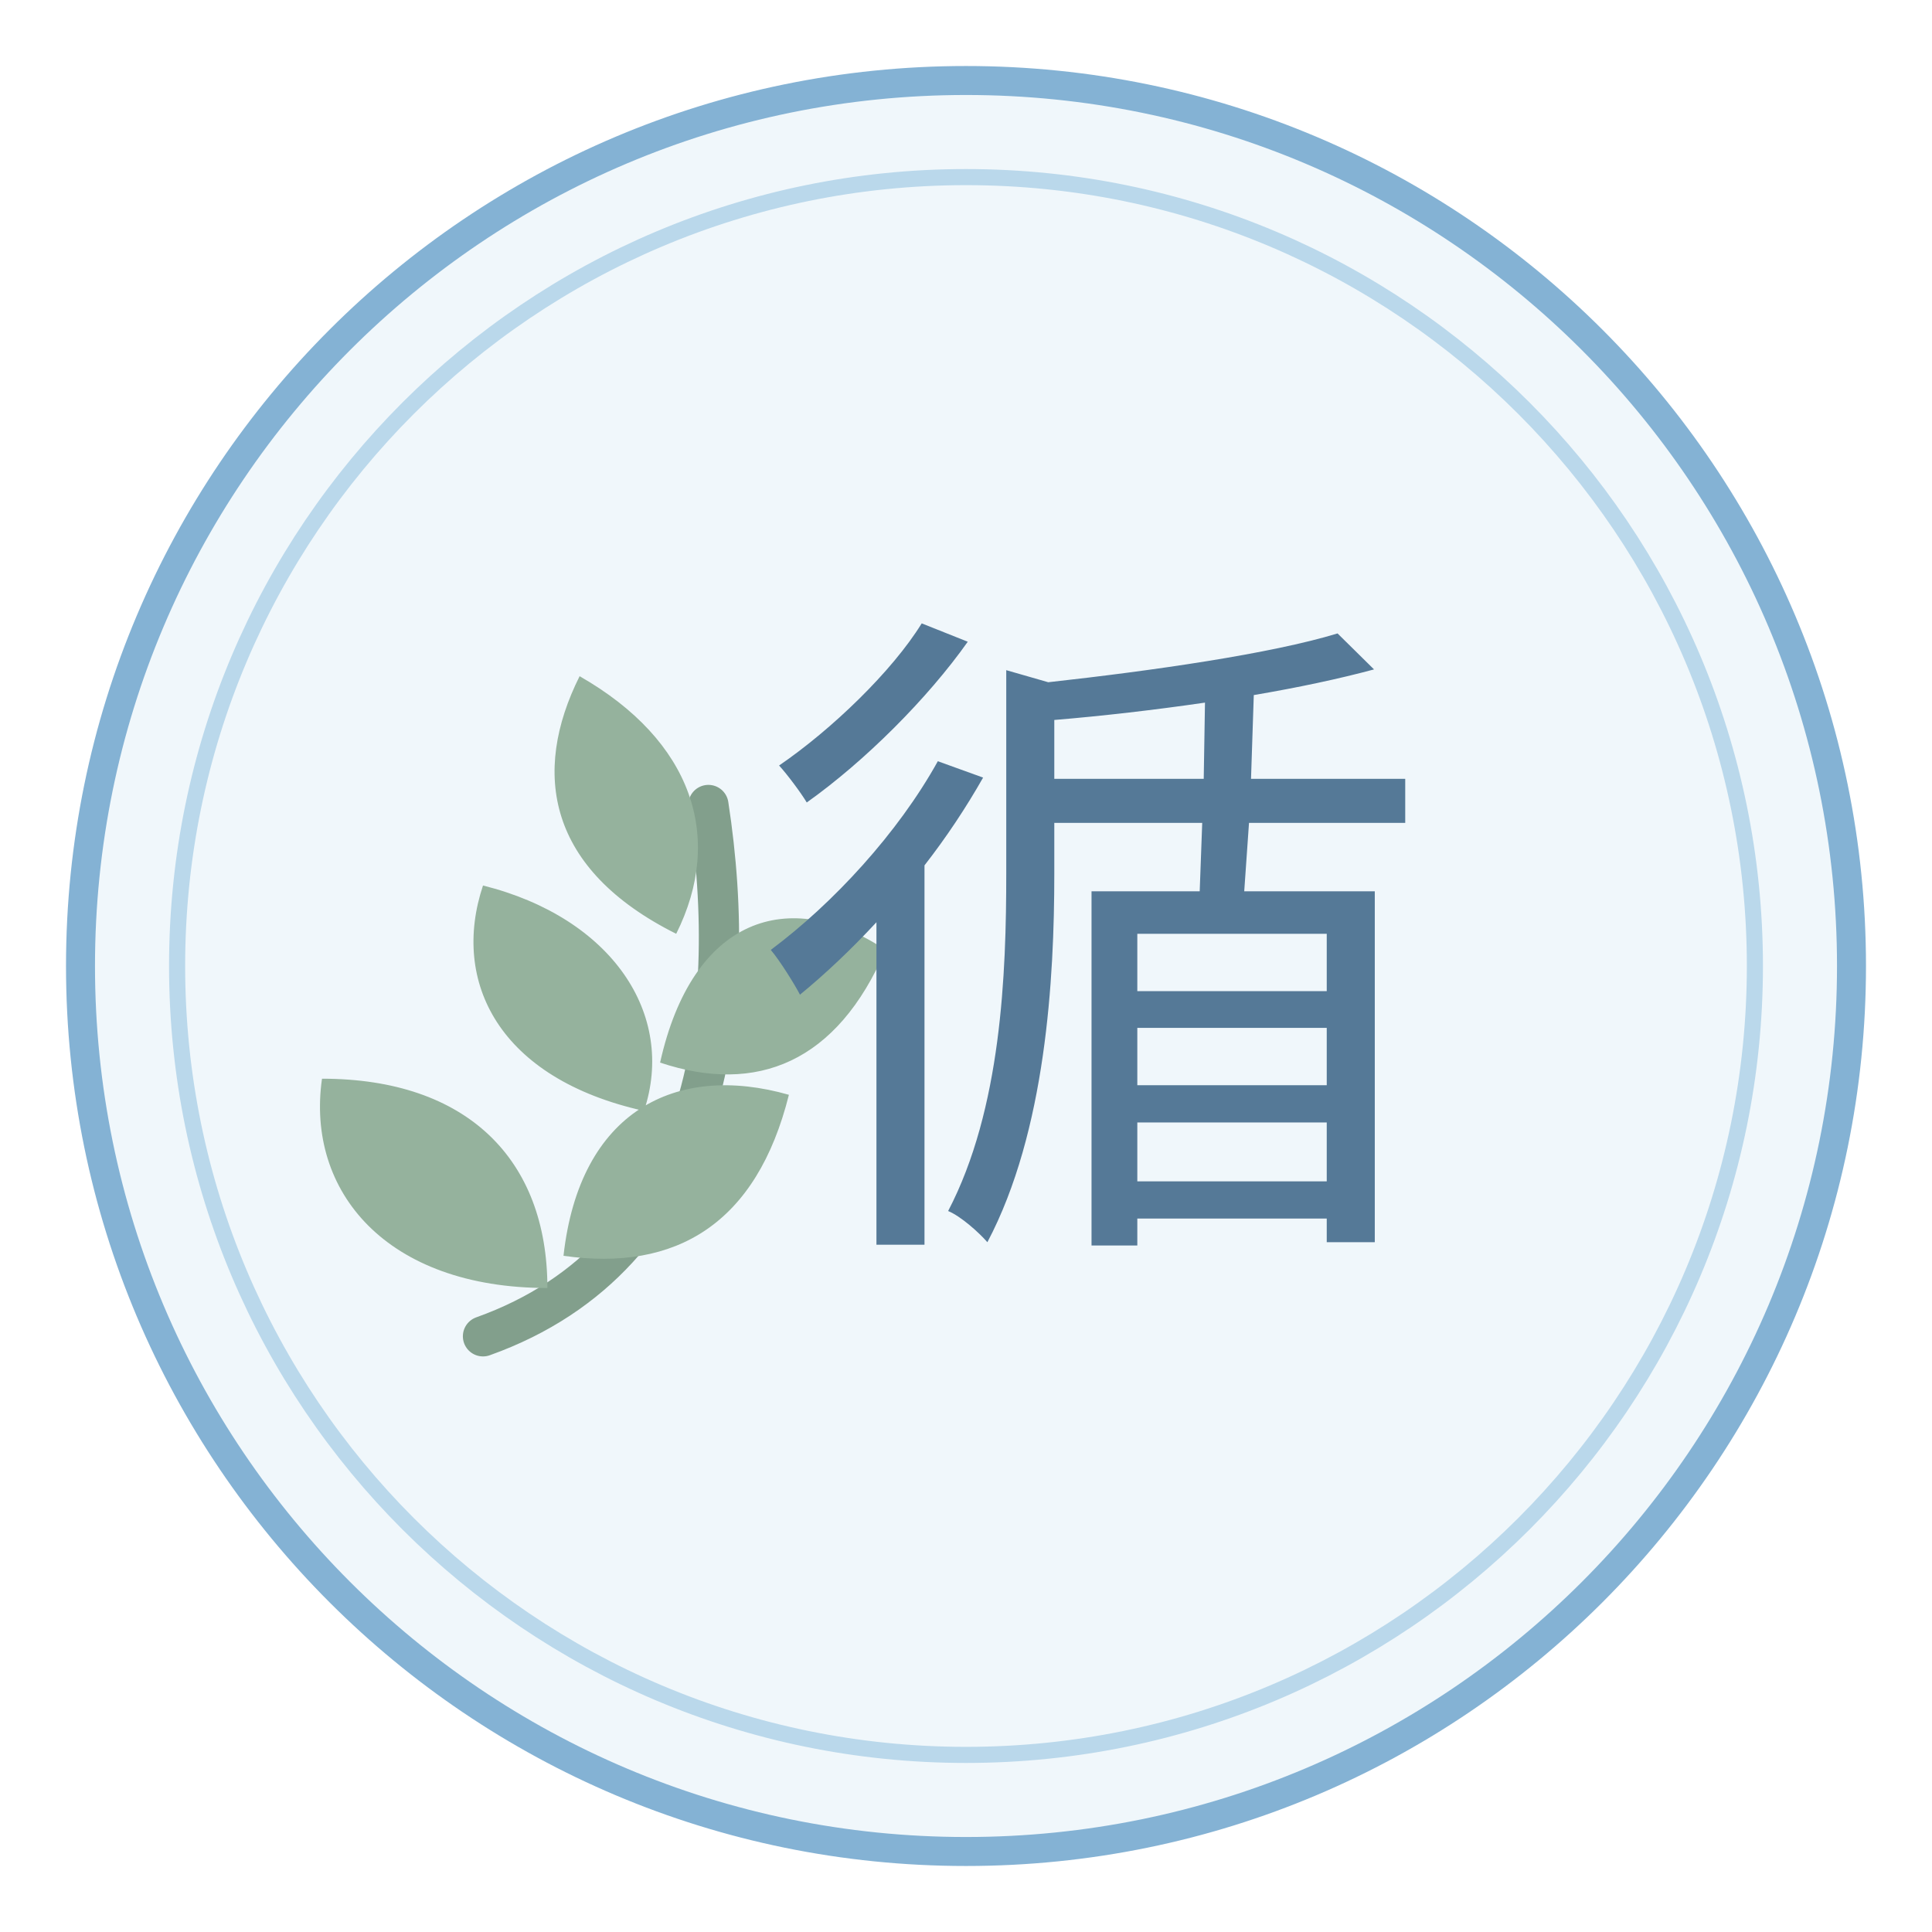
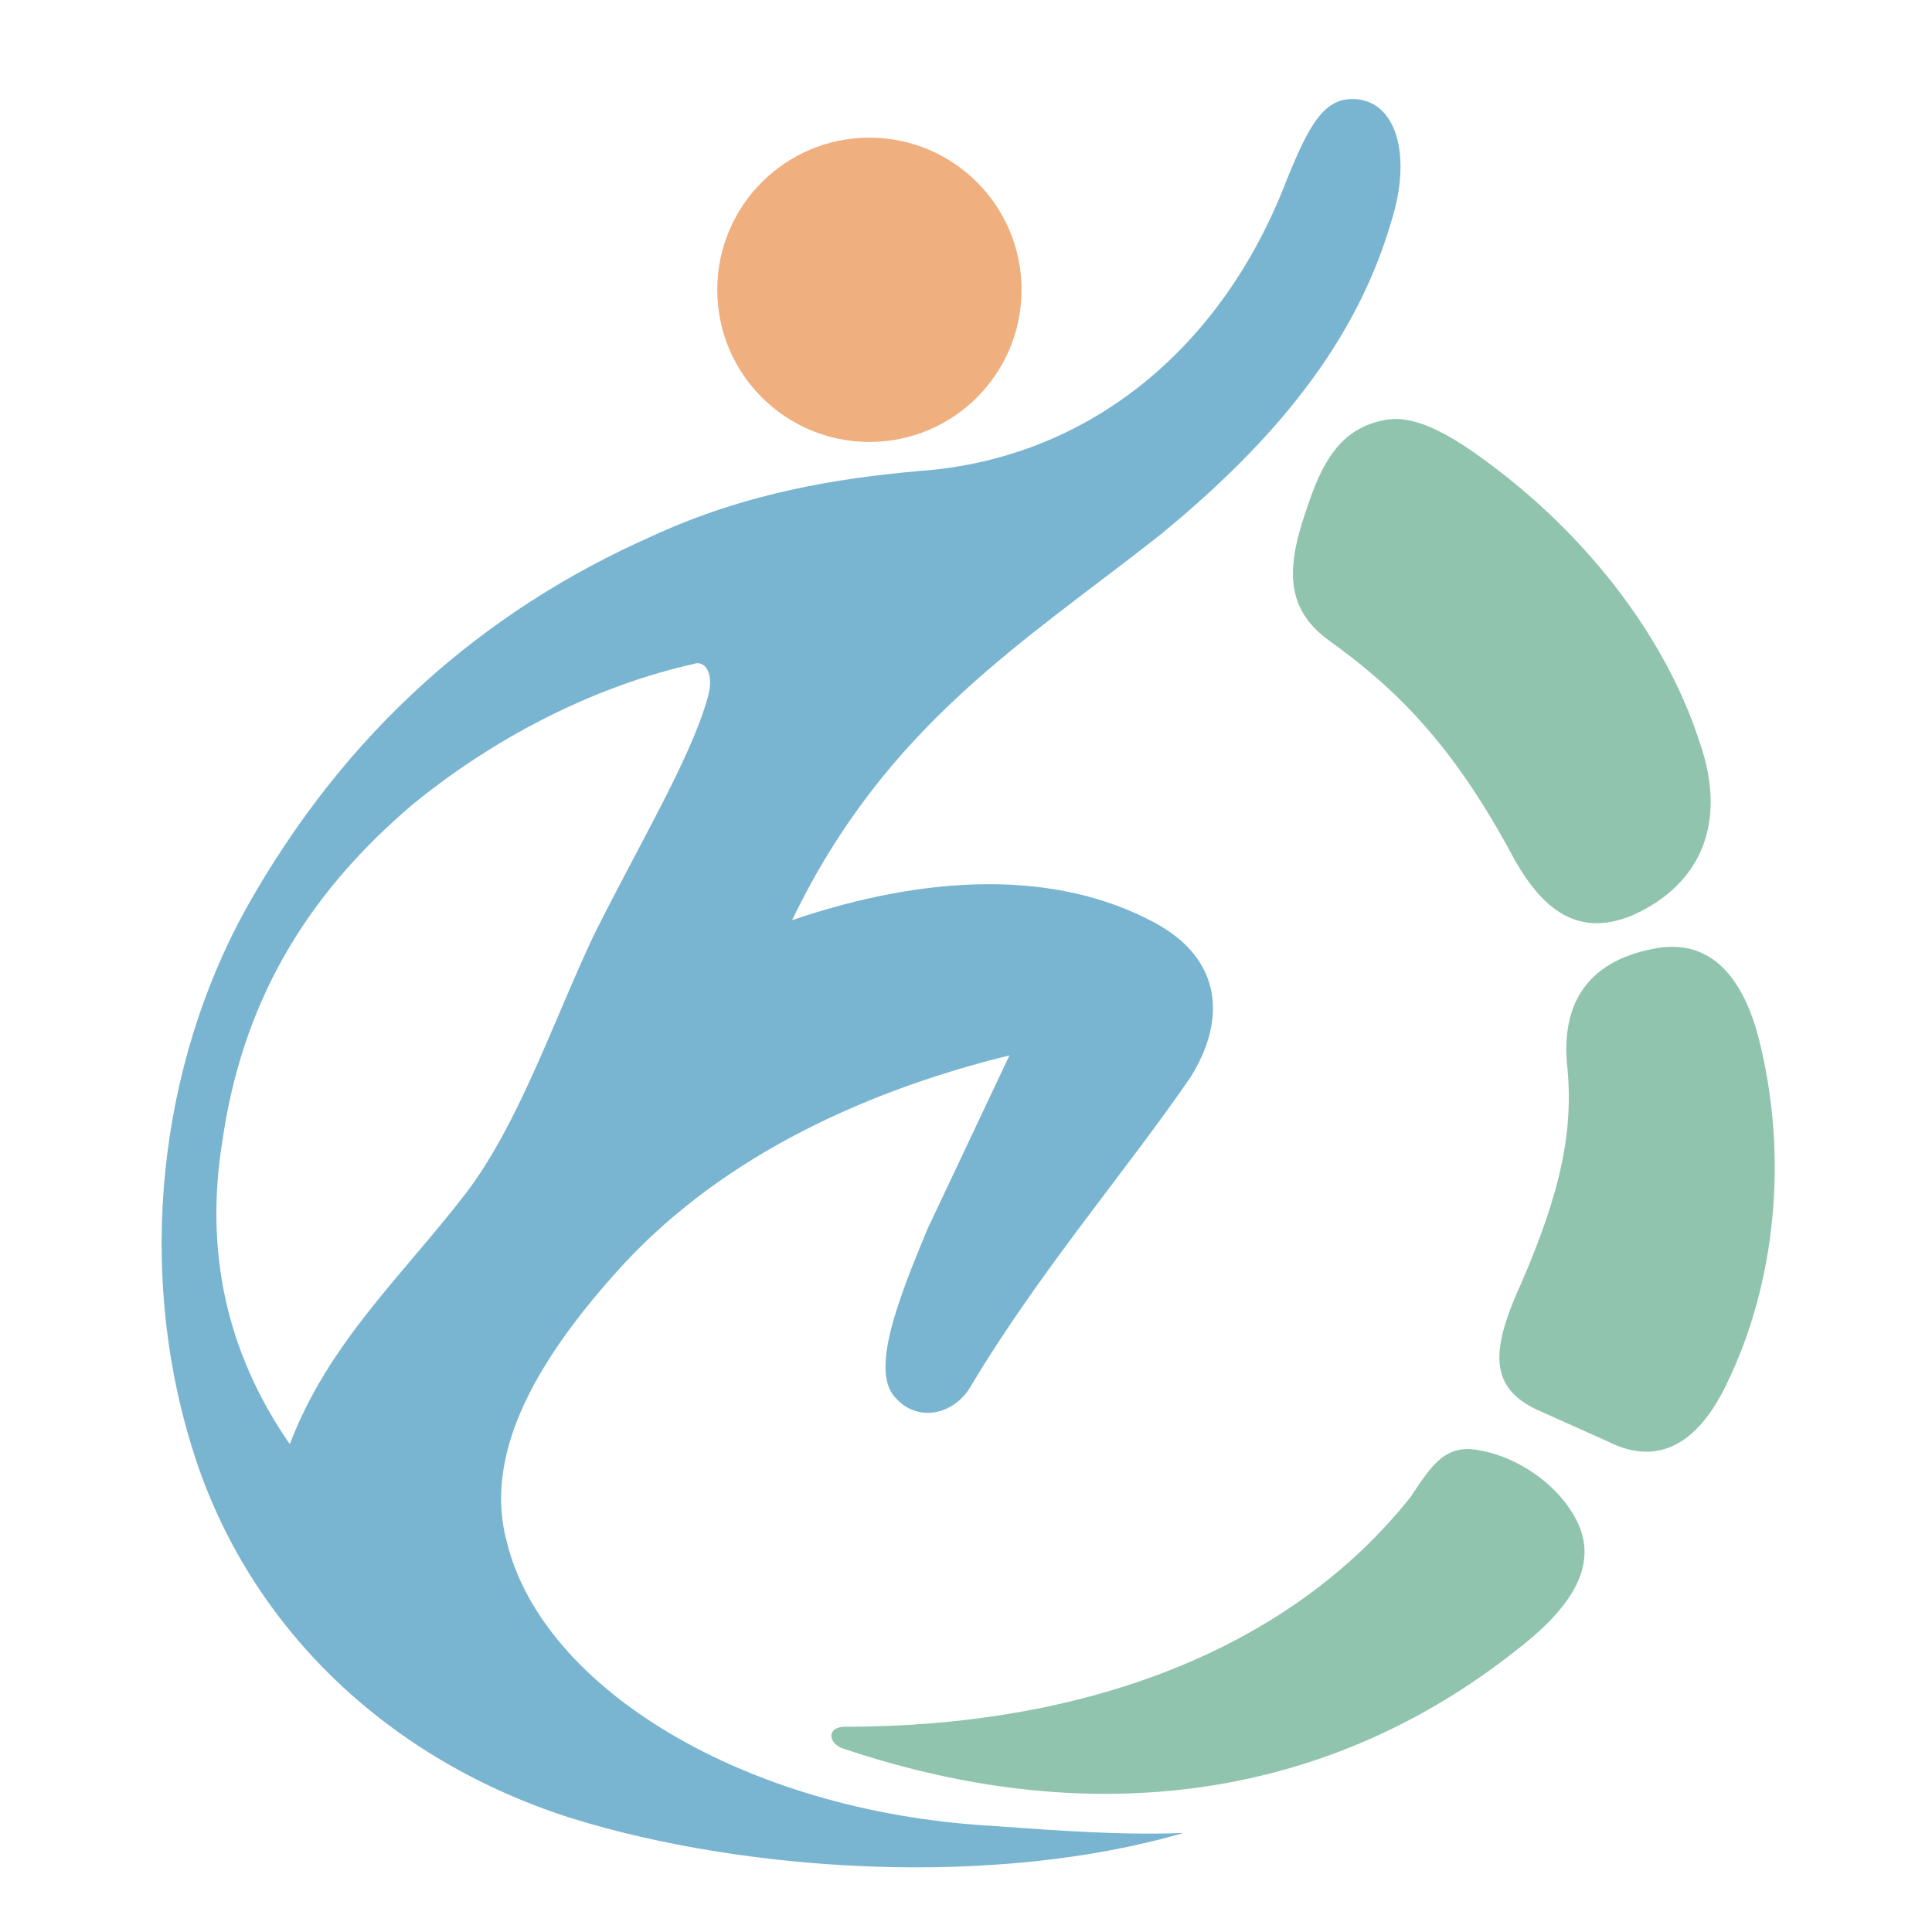
- <svg xmlns="http://www.w3.org/2000/svg" viewBox="0 0 120 120" fill="none">
-   <circle cx="60" cy="60" r="55" fill="#f0f7fb" stroke="#84b2d4" stroke-width="1.8" />
-   <circle cx="60" cy="60" r="49" stroke="#bad8eb" stroke-width="1" />
-   <g stroke="#739abc" stroke-width="2.5" stroke-linecap="round" stroke-linejoin="round">
-     <path d="M30 83c14-5 16-20 14-33" stroke="#829f8c" />
-     <g fill="#95b29d" stroke="none">
-       <path d="M34 80c-10 0-15-6-14-13 9 0 14 5 14 13ZM40 69c-9-2-12-8-10-14 8 2 12 8 10 14ZM42 58c-8-4-9-10-6-16 7 4 9 10 6 16ZM35 78c1-9 7-12 14-10-2 8-7 11-14 10ZM41 66c2-9 8-11 14-7-3 7-8 9-14 7Z" />
-     </g>
-     <text x="68" y="74" text-anchor="middle" fill="#557997" stroke="none" font-family="SimSun,serif" font-size="42">循</text>
-   </g>
+ <svg xmlns="http://www.w3.org/2000/svg" viewBox="240 210 800 800" fill="none">
+   <circle cx="600" cy="330" r="63" fill="#efaf7f" />
+   <path fill="#79b5d1" fill-rule="evenodd" d="M800 251C818 251 825 274 816 302C800 357 761 398 721 431C664 476 607 510 568 591C624 572 677 570 718 592C746 607 748 632 733 656C707 694 670 737 642 784C635 796 620 799 611 789C600 778 612 748 624 719L658 647C593 663 535 692 495 737C461 775 440 813 450 849C465 909 548 960 650 966C678 968 704 970 730 969C651 992 548 985 477 963C401 939 343 884 320 811C296 735 306 651 342 586C383 513 440 463 510 432C549 414 587 408 621 405C690 400 746 355 773 284C782 262 788 251 800 251ZM527 485C491 493 449 512 411 543C365 582 340 627 332 683C325 727 333 769 360 808C376 766 406 739 433 704C455 675 469 633 486 597C505 559 526 524 533 499C536 489 532 483 527 485Z" />
+   <path fill="#91c4af" d="M813 384C827 381 844 392 862 406C898 434 930 474 944 518C955 550 945 576 916 589C892 599 877 585 865 562C841 518 818 495 790 475C771 461 773 443 782 418C789 397 798 387 813 384Z" />
+   <path fill="#91c4af" d="M924 603C947 598 961 613 968 639C981 689 975 742 955 783C944 806 928 818 906 807L877 794C857 785 858 770 867 748C884 710 892 682 889 652C886 624 899 608 924 603Z" />
+   <path fill="#91c4af" d="M848 810C864 811 883 822 892 838C904 859 888 878 867 894C792 953 696 970 589 934C583 932 582 925 590 925C688 925 773 894 824 830C832 818 837 810 848 810Z" />
</svg>
